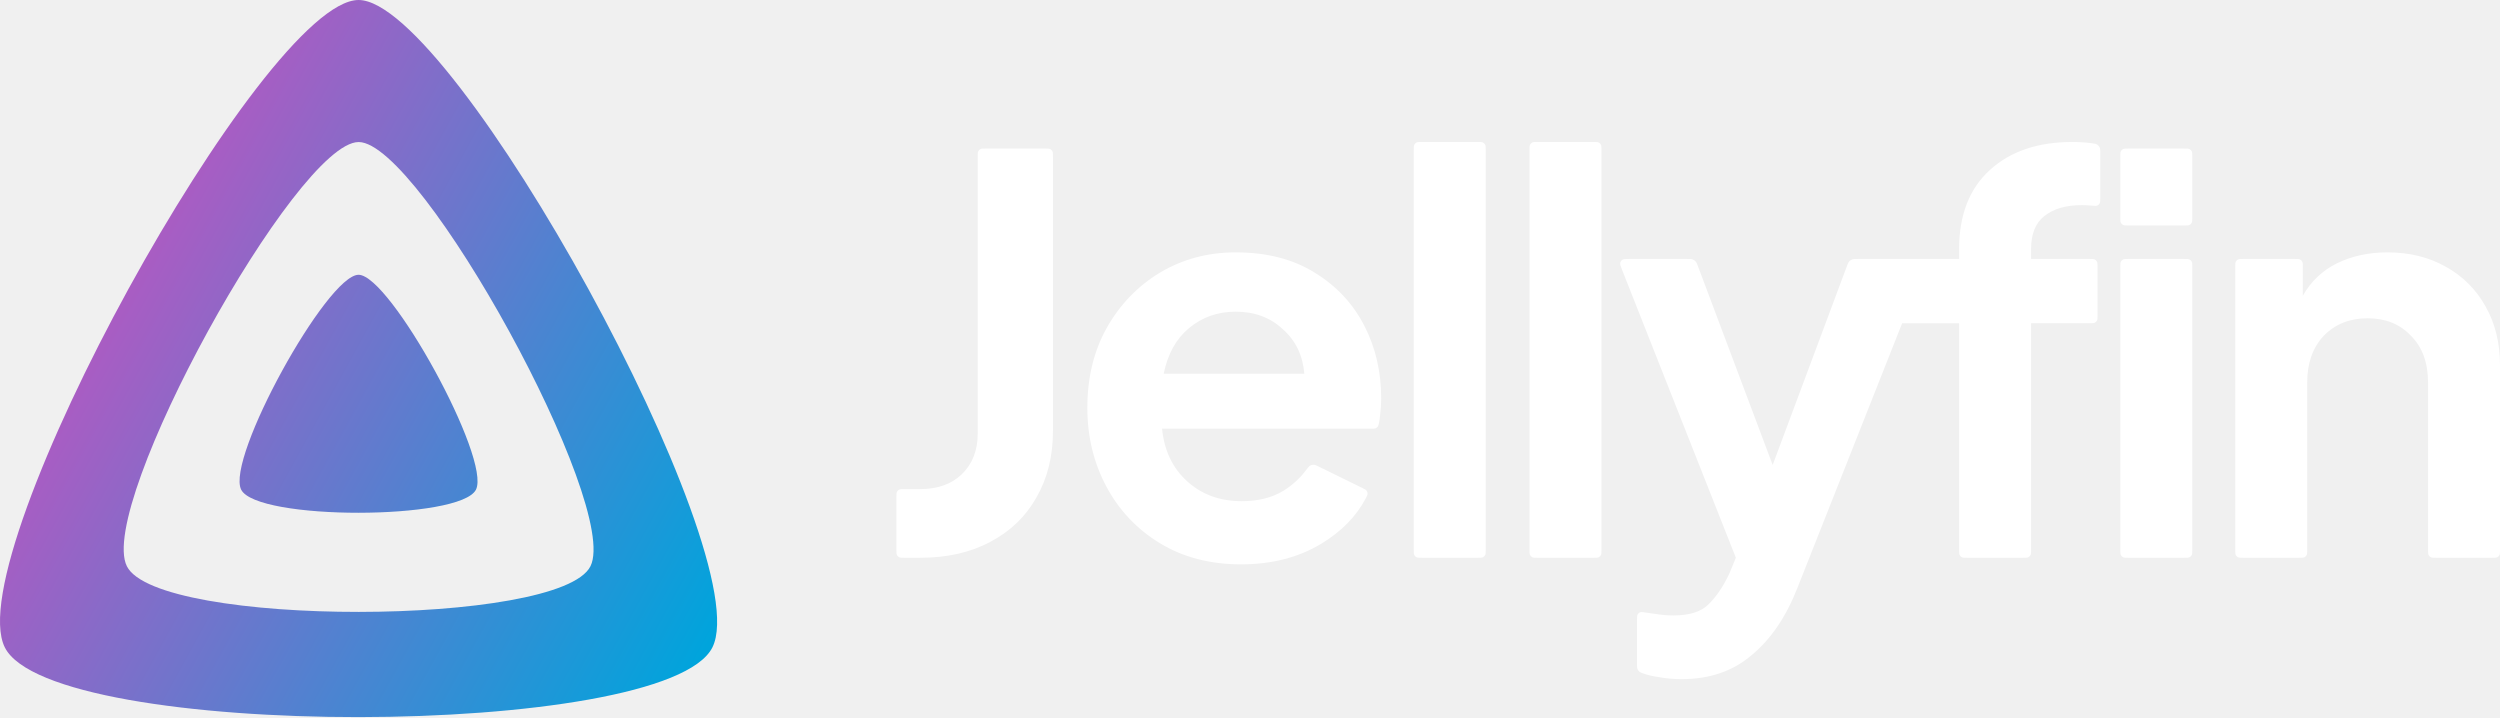
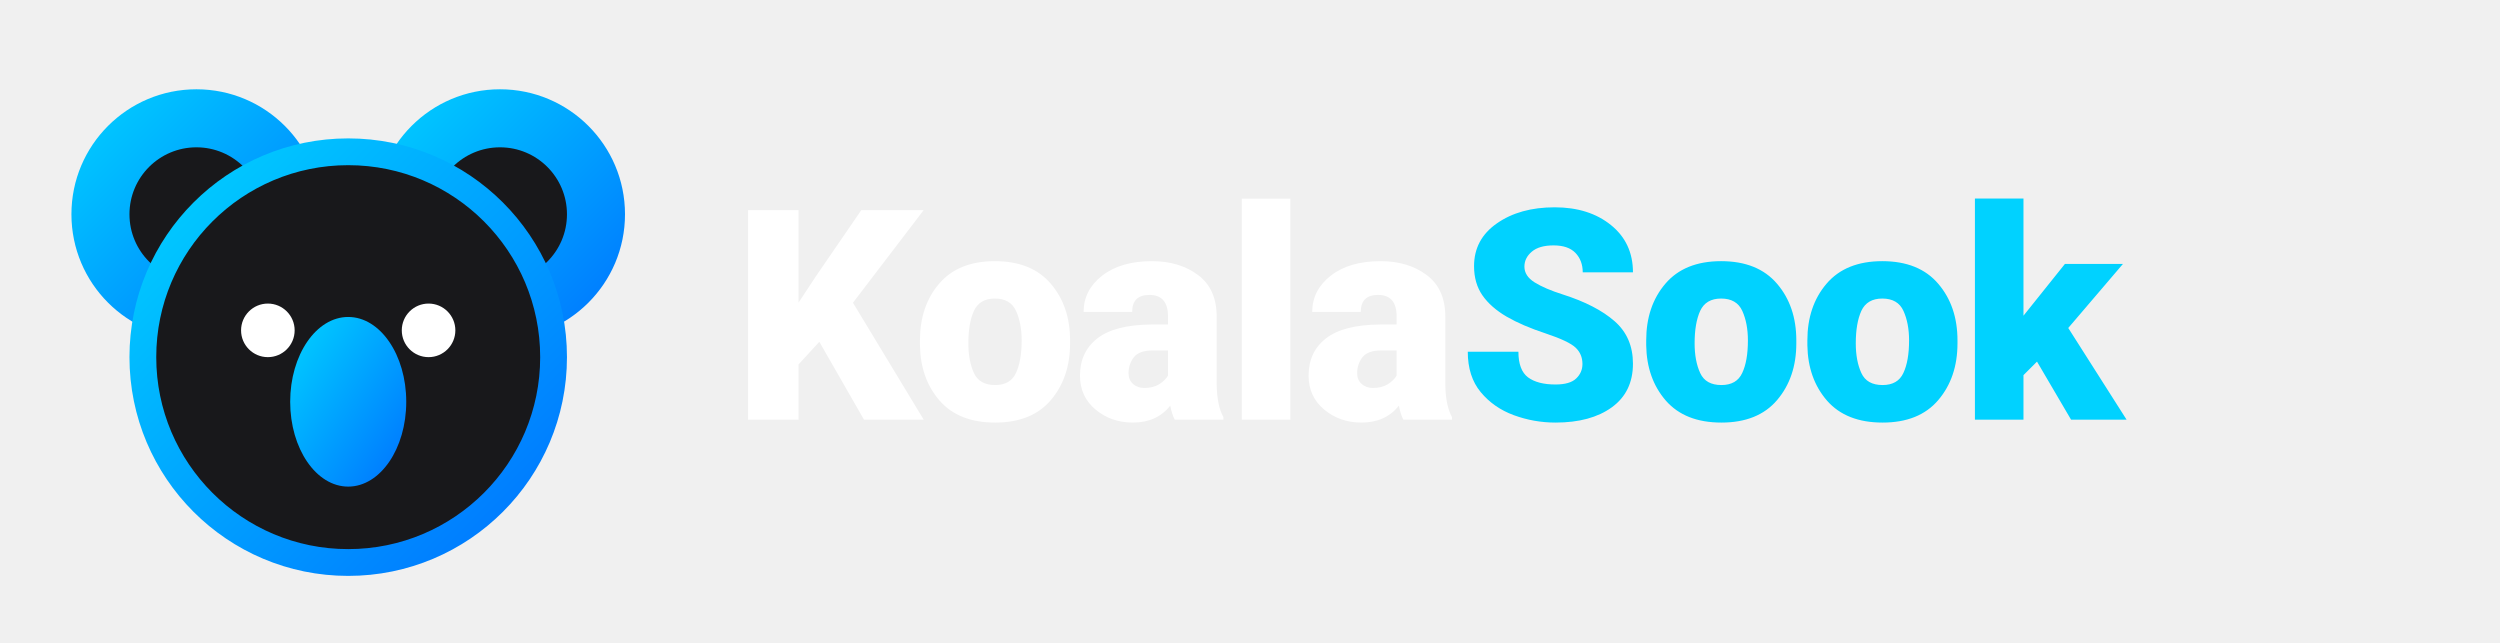
- <svg xmlns="http://www.w3.org/2000/svg" width="251" height="72" fill="none" viewBox="0 0 251 72">
-   <g clip-path="url(#a)">
-     <path fill="url(#b)" d="M24.212 49.158C22.66 46.042 32.838 27.588 36 27.588c3.167.002 13.323 18.488 11.788 21.57-1.534 3.082-22.025 3.116-23.576 0" />
-     <path fill="url(#c)" fill-rule="evenodd" d="M.482 64.995C-4.195 55.605 26.477 0 36 0c9.533 0 40.153 55.713 35.527 64.995s-66.368 9.39-71.045 0m12.254-8.148c3.064 6.152 43.518 6.084 46.548 0 3.03-6.086-17.032-42.586-23.275-42.586S9.671 50.694 12.736 56.847" clip-rule="evenodd" />
-     <path fill="#fff" d="M225.22 56c-.28 0-.42 0-.527-.055a.5.5 0 0 1-.219-.218c-.054-.107-.054-.247-.054-.527V26.8c0-.28 0-.42.054-.527a.5.5 0 0 1 .219-.219c.107-.054.247-.054.527-.054h5.183c.28 0 .42 0 .527.054a.5.5 0 0 1 .218.219c.055.107.055.247.055.527v2.895a7.9 7.9 0 0 1 3.419-3.254q2.261-1.103 5.074-1.103 3.308 0 5.845 1.434a10.1 10.1 0 0 1 4.026 4.026q1.434 2.536 1.434 5.9V55.2c0 .28 0 .42-.055.527a.5.5 0 0 1-.218.218c-.107.055-.247.055-.527.055h-5.625c-.28 0-.42 0-.527-.055a.5.5 0 0 1-.218-.218c-.055-.107-.055-.247-.055-.527V38.408q0-2.978-1.709-4.688-1.654-1.764-4.357-1.764-2.702 0-4.412 1.764-1.654 1.766-1.654 4.688V55.2c0 .28 0 .42-.054.527a.5.5 0 0 1-.219.218c-.107.055-.247.055-.527.055zm-11.54-33.363c-.28 0-.42 0-.527-.055a.5.5 0 0 1-.218-.218c-.055-.107-.055-.247-.055-.527v-6.121c0-.28 0-.42.055-.527a.5.5 0 0 1 .218-.219c.107-.054.247-.054.527-.054h5.624c.28 0 .42 0 .527.054a.5.5 0 0 1 .219.219c.054.107.054.247.054.527v6.12c0 .28 0 .42-.054.528a.5.5 0 0 1-.219.218c-.107.055-.247.055-.527.055zm0 33.363c-.28 0-.42 0-.527-.054a.5.5 0 0 1-.218-.219c-.055-.107-.055-.247-.055-.527V26.8c0-.28 0-.42.055-.527a.5.5 0 0 1 .218-.218c.107-.055.247-.055.527-.055h5.624c.28 0 .42 0 .527.055a.5.5 0 0 1 .219.218c.054.107.054.247.054.527v28.4c0 .28 0 .42-.054.527a.5.5 0 0 1-.219.219c-.107.054-.247.054-.527.054zm-16.712-.054c.107.054.247.054.527.054h5.625c.28 0 .42 0 .526-.054a.5.5 0 0 0 .219-.219c.055-.107.055-.247.055-.527V32.452h5.872c.28 0 .42 0 .527-.054a.5.5 0 0 0 .219-.219c.054-.107.054-.247.054-.527V26.8c0-.28 0-.42-.054-.527a.5.5 0 0 0-.219-.218c-.107-.055-.247-.055-.527-.055h-5.872v-.992q0-2.261 1.323-3.31 1.379-1.102 3.75-1.102.454 0 .939.044c.345.031.518.047.634-.004a.48.48 0 0 0 .241-.22c.061-.111.061-.274.061-.6V15.39c0-.304 0-.457-.061-.589a.7.7 0 0 0-.248-.284c-.122-.078-.261-.097-.537-.136a14.5 14.5 0 0 0-1.966-.126q-5.184 0-8.273 2.812t-3.088 7.942V26H186.53c-.3 0-.451 0-.58.05a.75.75 0 0 0-.296.205c-.091.104-.143.244-.248.526l-7.43 19.9-7.483-19.903c-.105-.28-.158-.42-.249-.524a.75.75 0 0 0-.296-.205c-.129-.049-.279-.049-.578-.049h-5.769c-.394 0-.591 0-.717.083a.5.5 0 0 0-.213.314c-.031.147.041.33.186.697L174.281 56l-.661 1.6q-.883 1.874-2.041 3.033-1.103 1.158-3.584 1.158-.883 0-1.875-.166a13 13 0 0 1-.73-.1c-.389-.066-.584-.099-.709-.053a.47.47 0 0 0-.26.22c-.066.116-.066.298-.066.663v4.329c0 .243 0 .365.045.481a.7.7 0 0 0 .189.266c.095.081.194.116.392.185q.684.24 1.47.351 1.158.22 2.371.22 4.246 0 7.059-2.426 2.867-2.37 4.577-6.728l10.517-26.58h5.72V55.2c0 .28 0 .42.055.527a.5.5 0 0 0 .218.219M154.363 56c-.28 0-.42 0-.527-.054a.5.5 0 0 1-.219-.219c-.054-.107-.054-.247-.054-.527V15.054c0-.28 0-.42.054-.527a.5.5 0 0 1 .219-.219c.107-.054.247-.054.527-.054h5.624c.28 0 .42 0 .527.054a.5.5 0 0 1 .218.219c.055.107.055.247.055.527V55.2c0 .28 0 .42-.055.527a.5.5 0 0 1-.218.219c-.107.054-.247.054-.527.054zm-11.621 0c-.28 0-.42 0-.527-.054a.5.5 0 0 1-.219-.219c-.054-.107-.054-.247-.054-.527V15.054c0-.28 0-.42.054-.527a.5.5 0 0 1 .219-.219c.107-.054.247-.054.527-.054h5.624c.28 0 .42 0 .527.054a.5.5 0 0 1 .219.219c.054.107.054.247.054.527V55.2c0 .28 0 .42-.054.527a.5.5 0 0 1-.219.219c-.107.054-.247.054-.527.054zm-18.132.662q-4.632-.001-8.107-2.096a14.6 14.6 0 0 1-5.404-5.68q-1.93-3.585-1.93-7.942 0-4.522 1.93-7.996 1.985-3.53 5.349-5.57 3.42-2.04 7.61-2.04 4.688 0 7.942 2.04 3.253 1.986 4.963 5.294 1.71 3.309 1.709 7.335 0 .828-.11 1.654-.031.45-.12.841c-.037.165-.055.247-.115.33a.55.55 0 0 1-.208.168c-.095.04-.194.04-.393.04h-21.057q.33 3.309 2.537 5.294 2.205 1.986 5.459 1.985 2.482 0 4.191-1.047a8.2 8.2 0 0 0 2.206-1.986c.241-.316.362-.474.484-.542a.6.6 0 0 1 .352-.083c.139.006.296.083.608.236l4.269 2.094c.239.118.359.176.431.275a.52.52 0 0 1 .098.298c0 .122-.058.231-.172.45q-1.432 2.742-4.526 4.607-3.419 2.04-7.996 2.04m-.552-25.368q-2.702 0-4.687 1.654-1.93 1.6-2.537 4.577h14.118q-.22-2.757-2.151-4.466-1.875-1.765-4.743-1.765M90.801 56c-.28 0-.42 0-.527-.054a.5.5 0 0 1-.218-.218C90 55.62 90 55.48 90 55.2v-5.294c0-.28 0-.42.055-.527a.5.5 0 0 1 .218-.218c.107-.055.247-.055.527-.055h1.572q2.646 0 4.19-1.489 1.6-1.545 1.6-4.08V15.715c0-.28 0-.42.055-.527a.5.5 0 0 1 .218-.219c.107-.054.247-.054.527-.054h5.956c.28 0 .42 0 .527.054a.5.5 0 0 1 .218.219c.055.107.055.247.055.527v27.546q0 3.804-1.655 6.672-1.599 2.868-4.632 4.467-2.979 1.6-7.06 1.6z" />
+ <svg xmlns="http://www.w3.org/2000/svg" viewBox="0 0 280 72" width="280" height="72" fill="none">
+   <defs>
+     <linearGradient id="koala-grad" x1="0%" y1="0%" x2="100%" y2="100%">
+       <stop offset="0%" stop-color="#00d2ff" />
+       <stop offset="100%" stop-color="#0072ff" />
+     </linearGradient>
+   </defs>
+   <g transform="translate(8, 6)">
+     <circle cx="14" cy="18" r="14" fill="url(#koala-grad)" />
+     <circle cx="14" cy="18" r="7.5" fill="#18181b" />
+     <circle cx="48" cy="18" r="14" fill="url(#koala-grad)" />
+     <circle cx="48" cy="18" r="7.5" fill="#18181b" />
+     <circle cx="31" cy="34" r="23" fill="#18181b" stroke="url(#koala-grad)" stroke-width="3" />
+     <circle cx="22" cy="31" r="3" fill="#ffffff" />
+     <circle cx="40" cy="31" r="3" fill="#ffffff" />
+     <ellipse cx="31" cy="39" rx="6.5" ry="9.5" fill="url(#koala-grad)" />
  </g>
-   <defs>
-     <linearGradient id="b" x1="12" x2="71.999" y1="30.001" y2="63.002" gradientUnits="userSpaceOnUse">
-       <stop stop-color="#aa5cc3" />
-       <stop offset="1" stop-color="#00a4dc" />
-     </linearGradient>
-     <linearGradient id="c" x1="12" x2="71.999" y1="29.999" y2="63.001" gradientUnits="userSpaceOnUse">
-       <stop stop-color="#aa5cc3" />
-       <stop offset="1" stop-color="#00a4dc" />
-     </linearGradient>
-     <clipPath id="a">
-       <path fill="#fff" d="M0 0h251v72H0z" />
-     </clipPath>
-   </defs>
+   <text x="82" y="47" font-family="system-ui, -apple-system, BlinkMacSystemFont, 'Segoe UI', Roboto, Helvetica, Arial, sans-serif" font-size="33" font-weight="800" fill="#ffffff" letter-spacing="-0.5">Koala<tspan fill="#00d2ff">Sook</tspan>
+   </text>
</svg>
